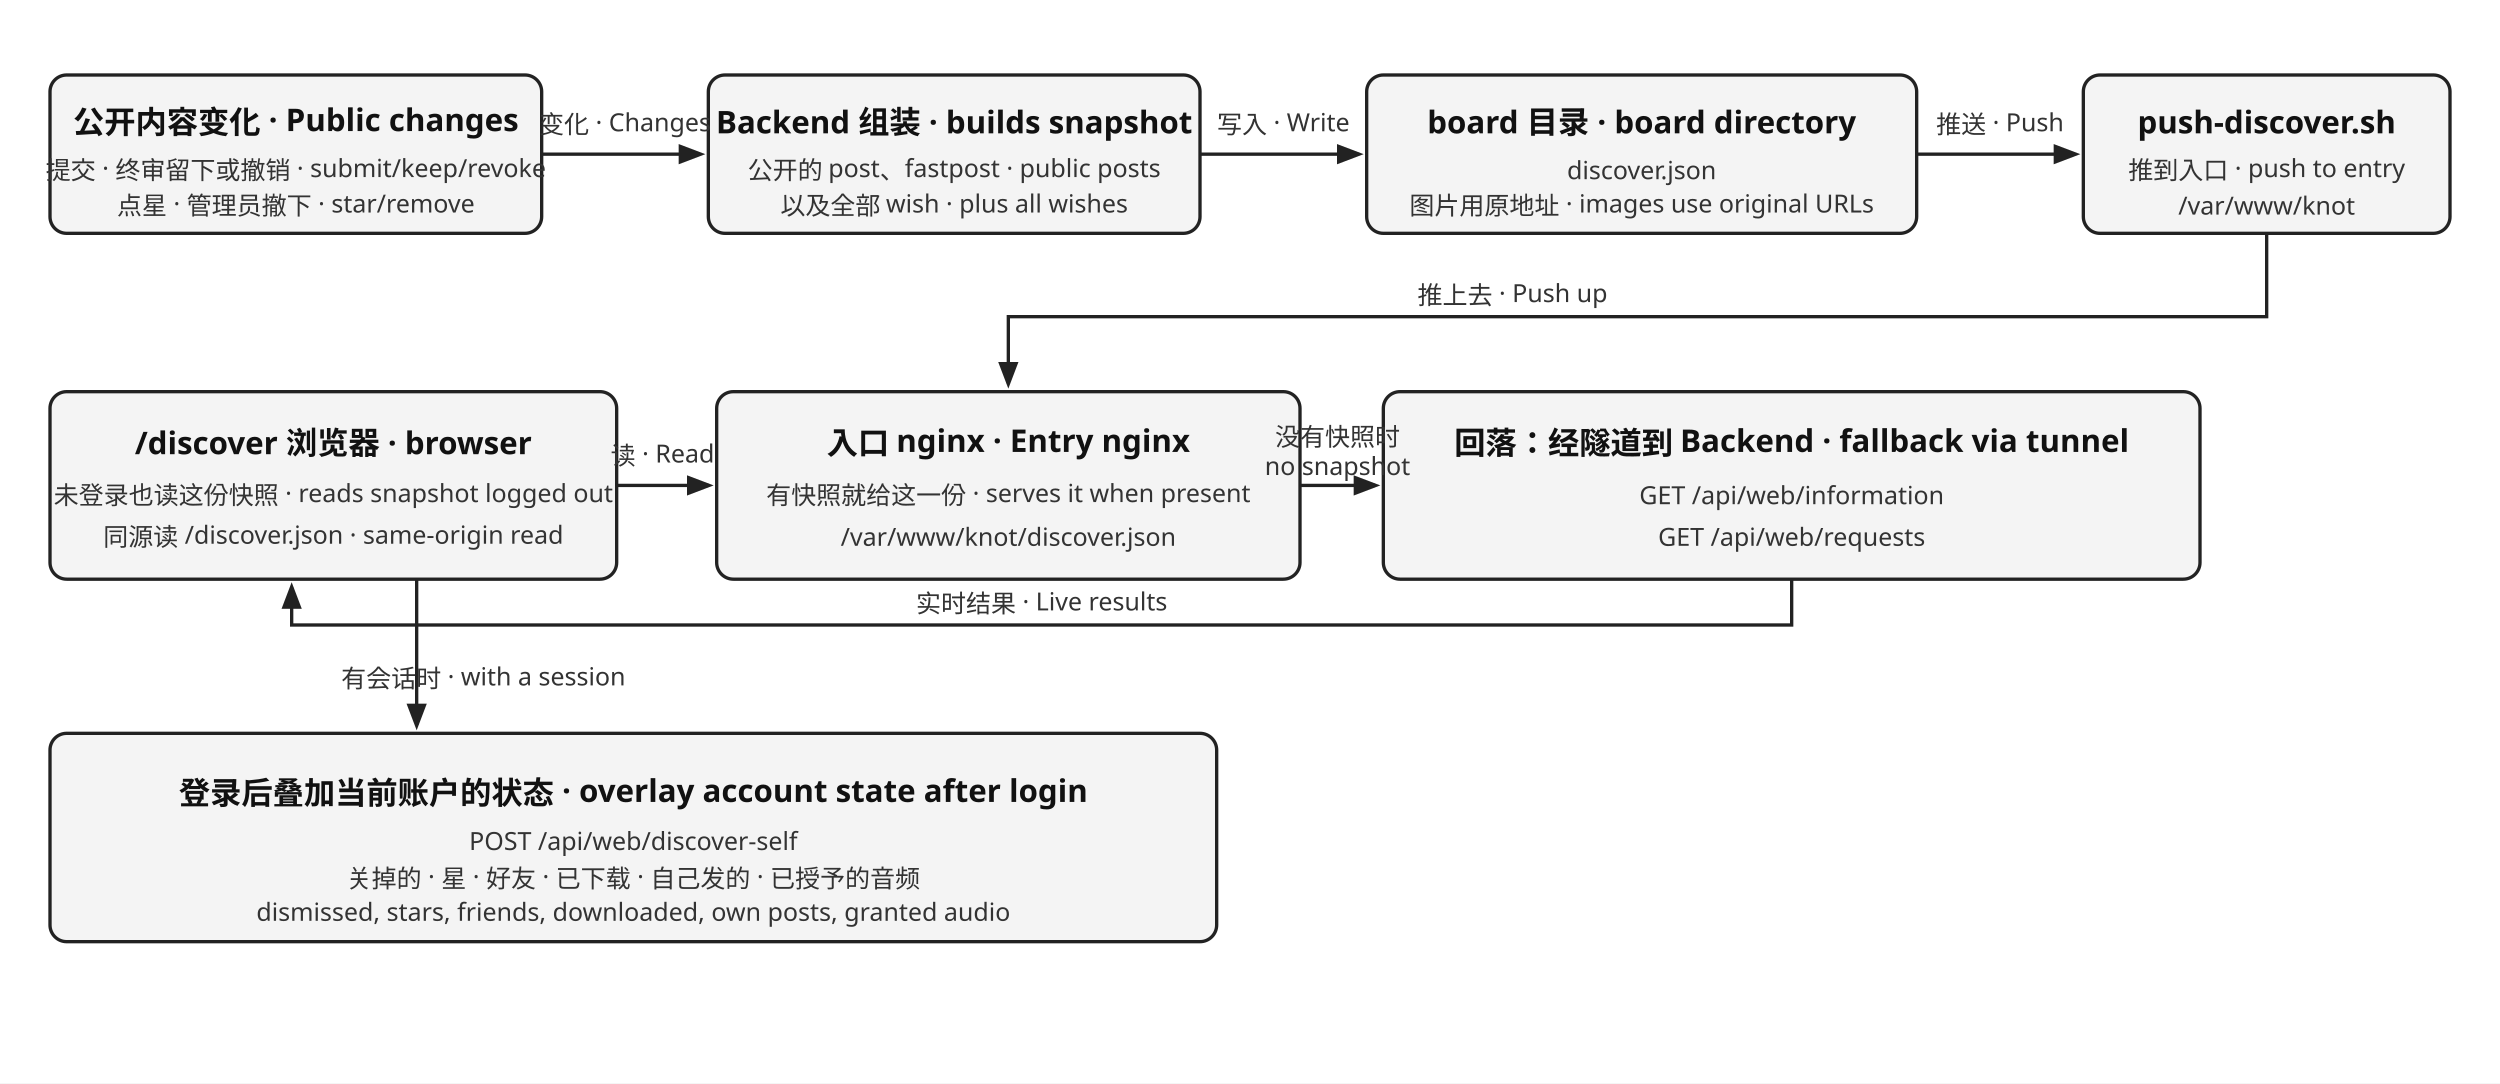
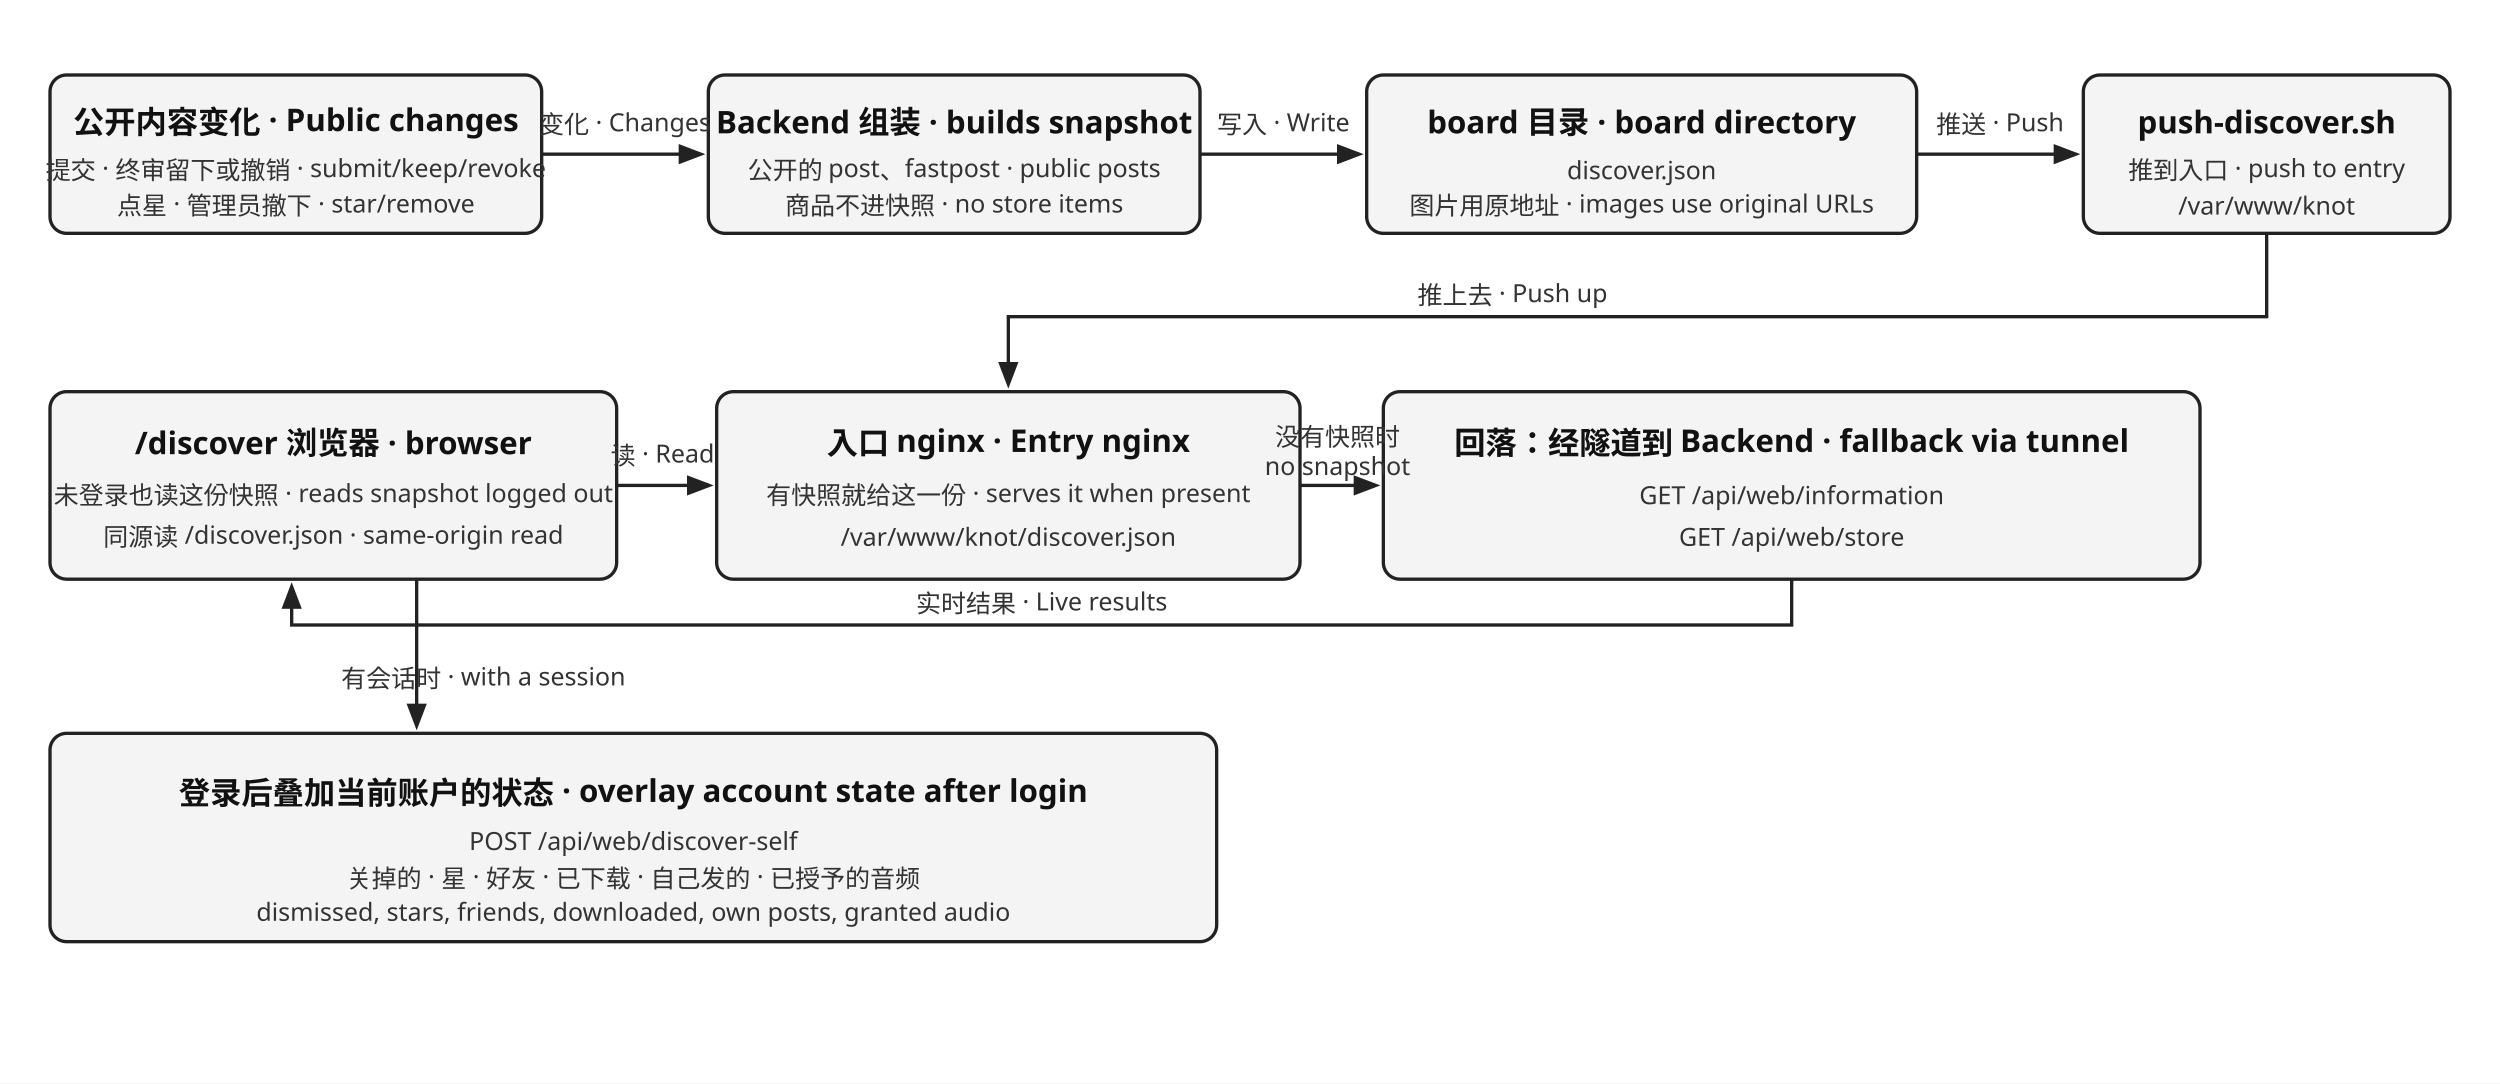
<svg xmlns="http://www.w3.org/2000/svg" width="1200" height="520" viewBox="0 0 1200 520">
  <defs>
    <marker id="arrow" viewBox="0 0 10 10" refX="8" refY="5" markerWidth="8" markerHeight="8" orient="auto">
      <path d="M 0 1.2 L 10 5 L 0 8.8 Z" fill="#222" />
    </marker>
  </defs>
  <rect width="1200" height="520" fill="#ffffff" />
  <g fill="#f4f4f4" stroke="#222" stroke-width="1.6">
    <rect x="24" y="36" width="236" height="76" rx="8" />
    <rect x="340" y="36" width="236" height="76" rx="8" />
    <rect x="656" y="36" width="264" height="76" rx="8" />
    <rect x="1000" y="36" width="176" height="76" rx="8" />
    <rect x="24" y="188" width="272" height="90" rx="8" />
    <rect x="344" y="188" width="280" height="90" rx="8" />
    <rect x="664" y="188" width="392" height="90" rx="8" />
    <rect x="24" y="352" width="560" height="100" rx="8" />
  </g>
  <g fill="none" stroke="#222" stroke-width="1.6" marker-end="url(#arrow)">
    <line x1="260" y1="74" x2="336" y2="74" />
    <line x1="576" y1="74" x2="652" y2="74" />
    <line x1="920" y1="74" x2="996" y2="74" />
    <path d="M 1088 112 V 152 H 484 V 184" />
    <line x1="296" y1="233" x2="340" y2="233" />
    <line x1="624" y1="233" x2="660" y2="233" />
    <path d="M 860 278 V 300 H 140 V 282" />
    <line x1="200" y1="278" x2="200" y2="348" />
  </g>
  <g font-family="PingFang SC, Hiragino Sans GB, sans-serif" text-anchor="middle">
    <text x="142" y="64" font-size="15" font-weight="600" fill="#111">公开内容变化 · Public changes</text>
    <text x="142" y="86" font-size="12" fill="#333">提交 · 终审留下或撤销 · submit/keep/revoke</text>
    <text x="142" y="103" font-size="12" fill="#333">点星 · 管理员撤下 · star/remove</text>
    <text x="458" y="64" font-size="15" font-weight="600" fill="#111">Backend 组装 · builds snapshot</text>
    <text x="458" y="86" font-size="12" fill="#333">公开的 post、fastpost · public posts</text>
-     <text x="458" y="103" font-size="12" fill="#333">以及全部 wish · plus all wishes</text>
+     <text x="458" y="103" font-size="12" fill="#333">商品不进快照 · no store items</text>
    <text x="788" y="64" font-size="15" font-weight="600" fill="#111">board 目录 · board directory</text>
    <text x="788" y="86" font-size="12" fill="#333">discover.json</text>
    <text x="788" y="103" font-size="12" fill="#333">图片用原地址 · images use original URLs</text>
    <text x="1088" y="64" font-size="15" font-weight="600" fill="#111">push-discover.sh</text>
    <text x="1088" y="86" font-size="12" fill="#333">推到入口 · push to entry</text>
    <text x="1088" y="103" font-size="12" fill="#333">/var/www/knot</text>
    <text x="300" y="64" font-size="12" fill="#333">变化 · Changes</text>
    <text x="616" y="64" font-size="12" fill="#333">写入 · Write</text>
    <text x="960" y="64" font-size="12" fill="#333">推送 · Push</text>
    <text x="726" y="146" font-size="12" fill="#333">推上去 · Push up</text>
    <text x="318" y="223" font-size="12" fill="#333">读 · Read</text>
    <text x="642" y="214" font-size="12" fill="#333">没有快照时</text>
    <text x="642" y="228" font-size="12" fill="#333">no snapshot</text>
    <text x="500" y="294" font-size="12" fill="#333">实时结果 · Live results</text>
    <text x="232" y="330" font-size="12" fill="#333">有会话时 · with a session</text>
    <text x="160" y="218" font-size="15" font-weight="600" fill="#111">/discover 浏览器 · browser</text>
    <text x="160" y="242" font-size="12" fill="#333">未登录也读这份快照 · reads snapshot logged out</text>
    <text x="160" y="262" font-size="12" fill="#333">同源读 /discover.json · same-origin read</text>
    <text x="484" y="218" font-size="15" font-weight="600" fill="#111">入口 nginx · Entry nginx</text>
    <text x="484" y="242" font-size="12" fill="#333">有快照就给这一份 · serves it when present</text>
    <text x="484" y="262" font-size="12" fill="#333">/var/www/knot/discover.json</text>
    <text x="860" y="218" font-size="15" font-weight="600" fill="#111">回落：经隧道到 Backend · fallback via tunnel</text>
    <text x="860" y="242" font-size="12" fill="#333">GET /api/web/information</text>
-     <text x="860" y="262" font-size="12" fill="#333">GET /api/web/requests</text>
+     <text x="860" y="262" font-size="12" fill="#333">GET /api/web/store</text>
    <text x="304" y="386" font-size="15" font-weight="600" fill="#111">登录后叠加当前账户的状态 · overlay account state after login</text>
    <text x="304" y="408" font-size="12" fill="#333">POST /api/web/discover-self</text>
    <text x="304" y="426" font-size="12" fill="#333">关掉的 · 星 · 好友 · 已下载 · 自己发的 · 已授予的音频</text>
    <text x="304" y="442" font-size="12" fill="#333">dismissed, stars, friends, downloaded, own posts, granted audio</text>
  </g>
</svg>
